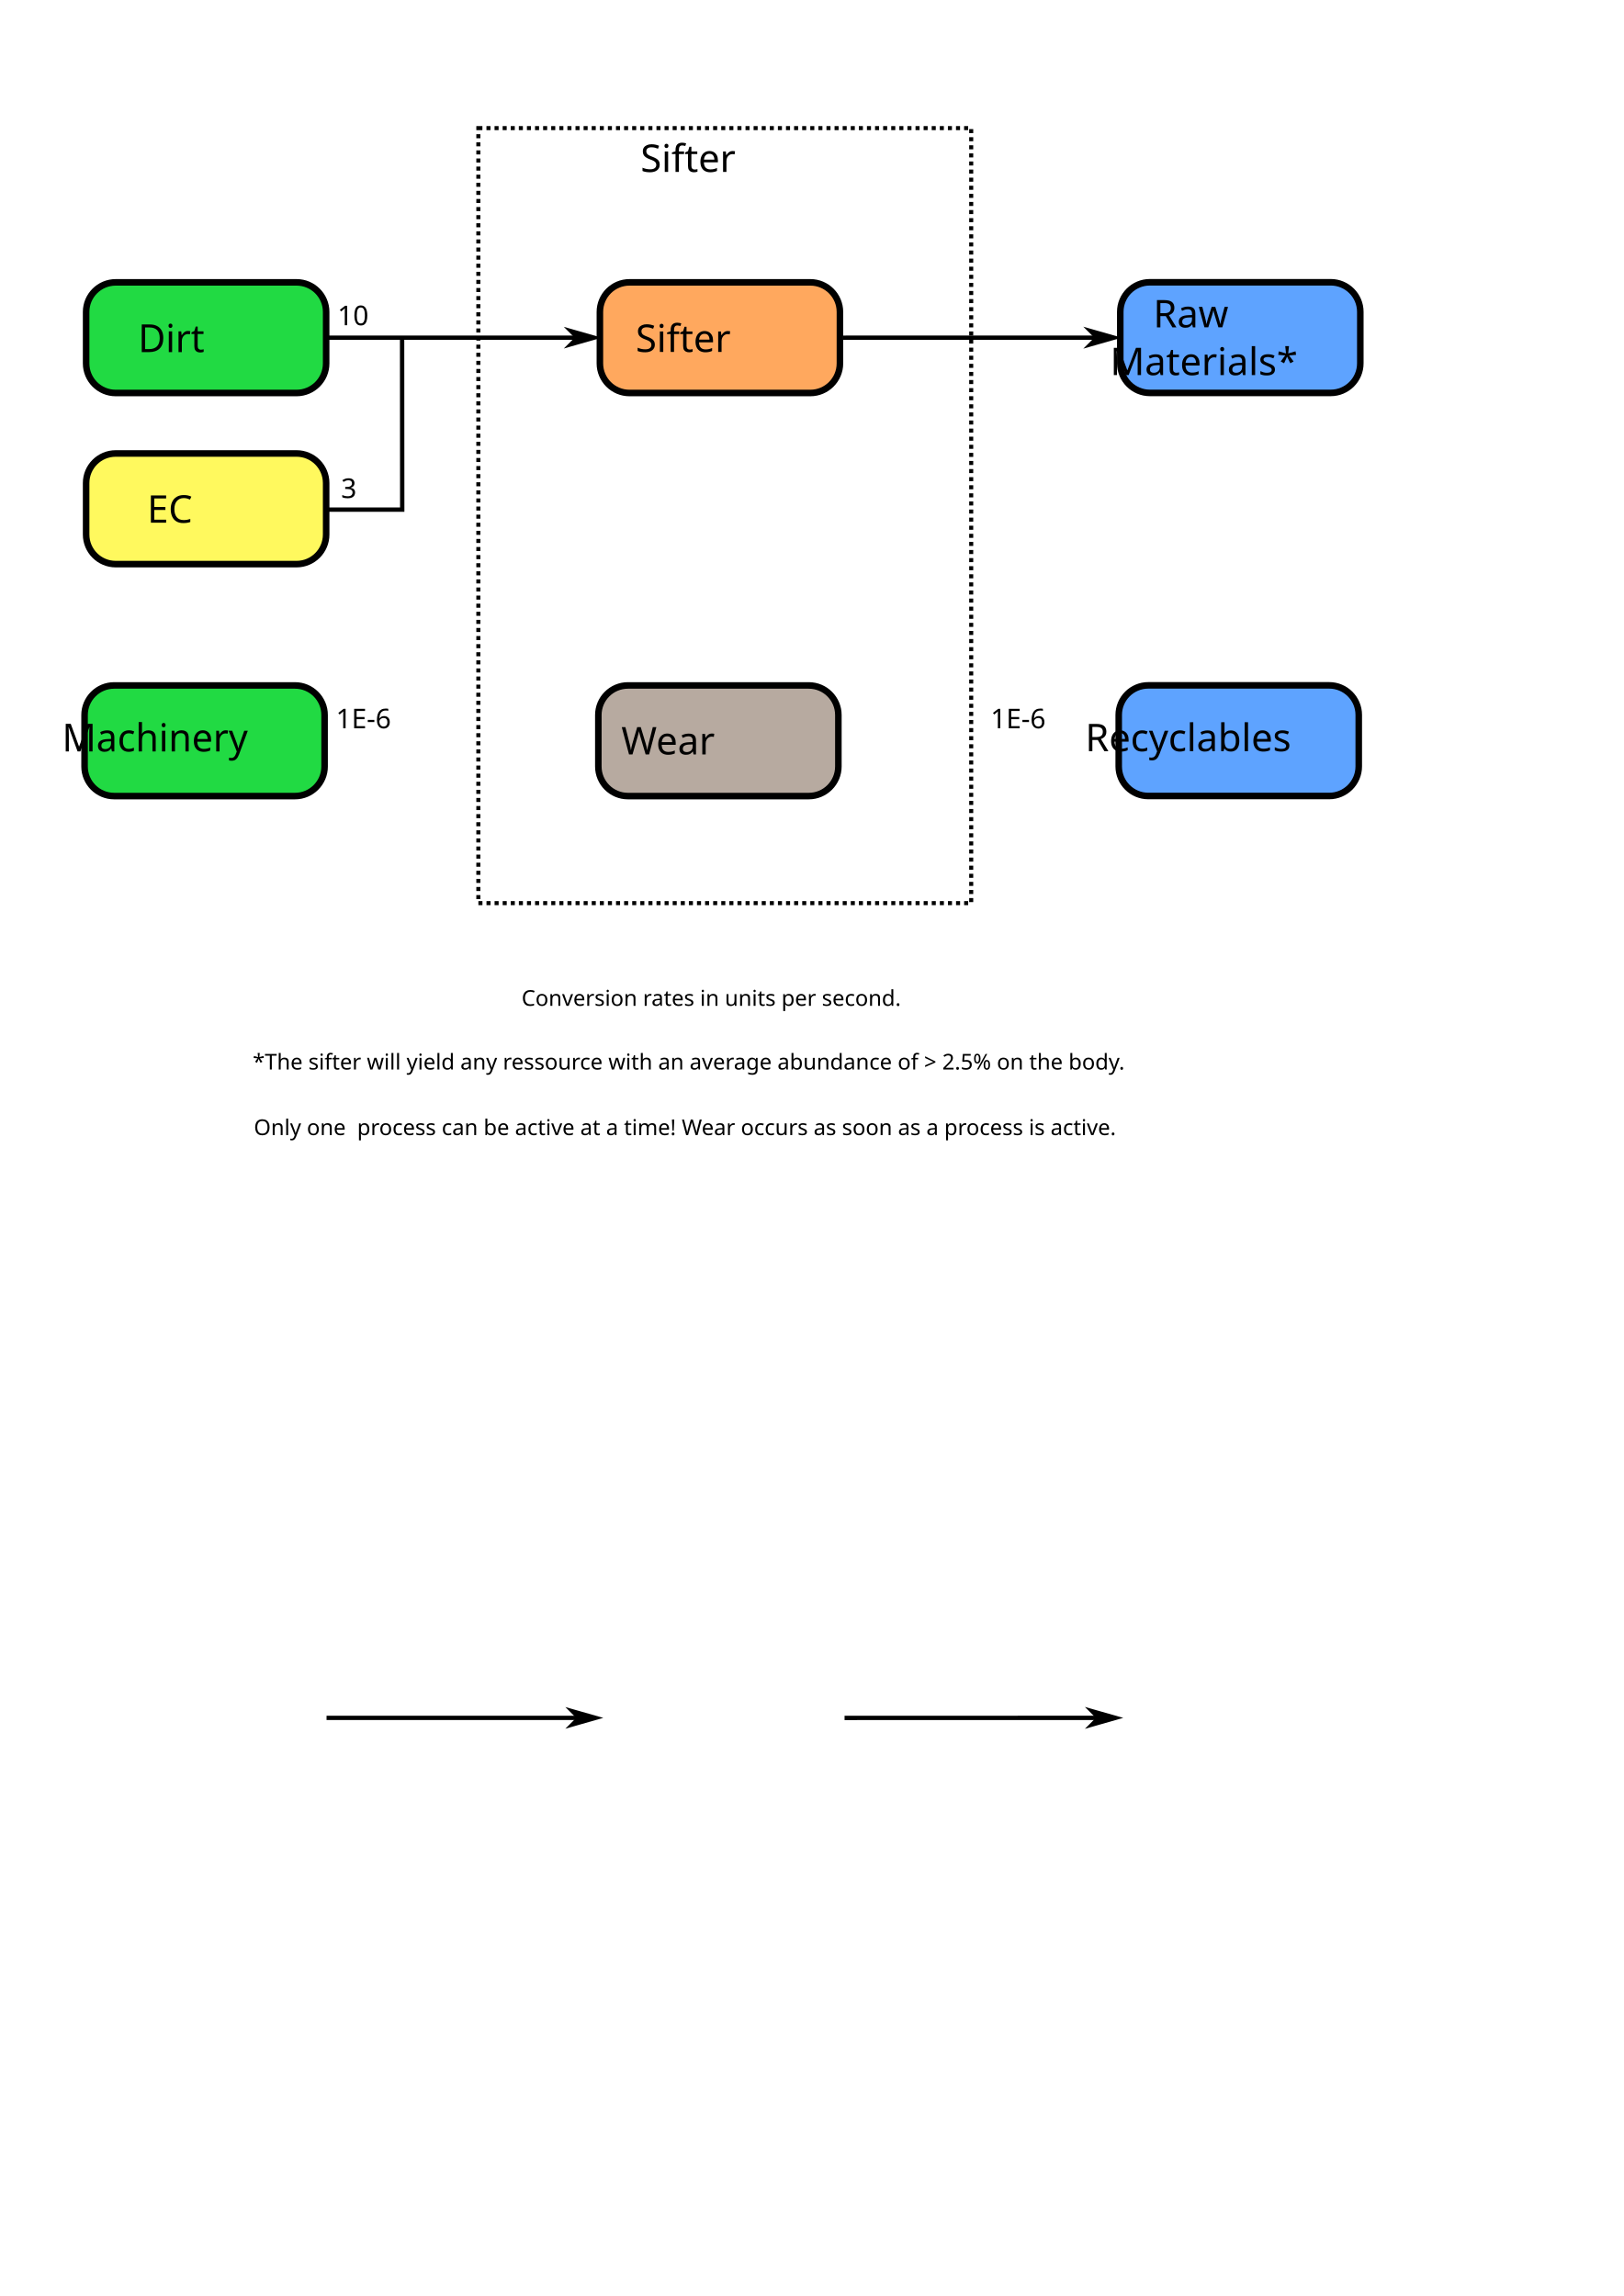
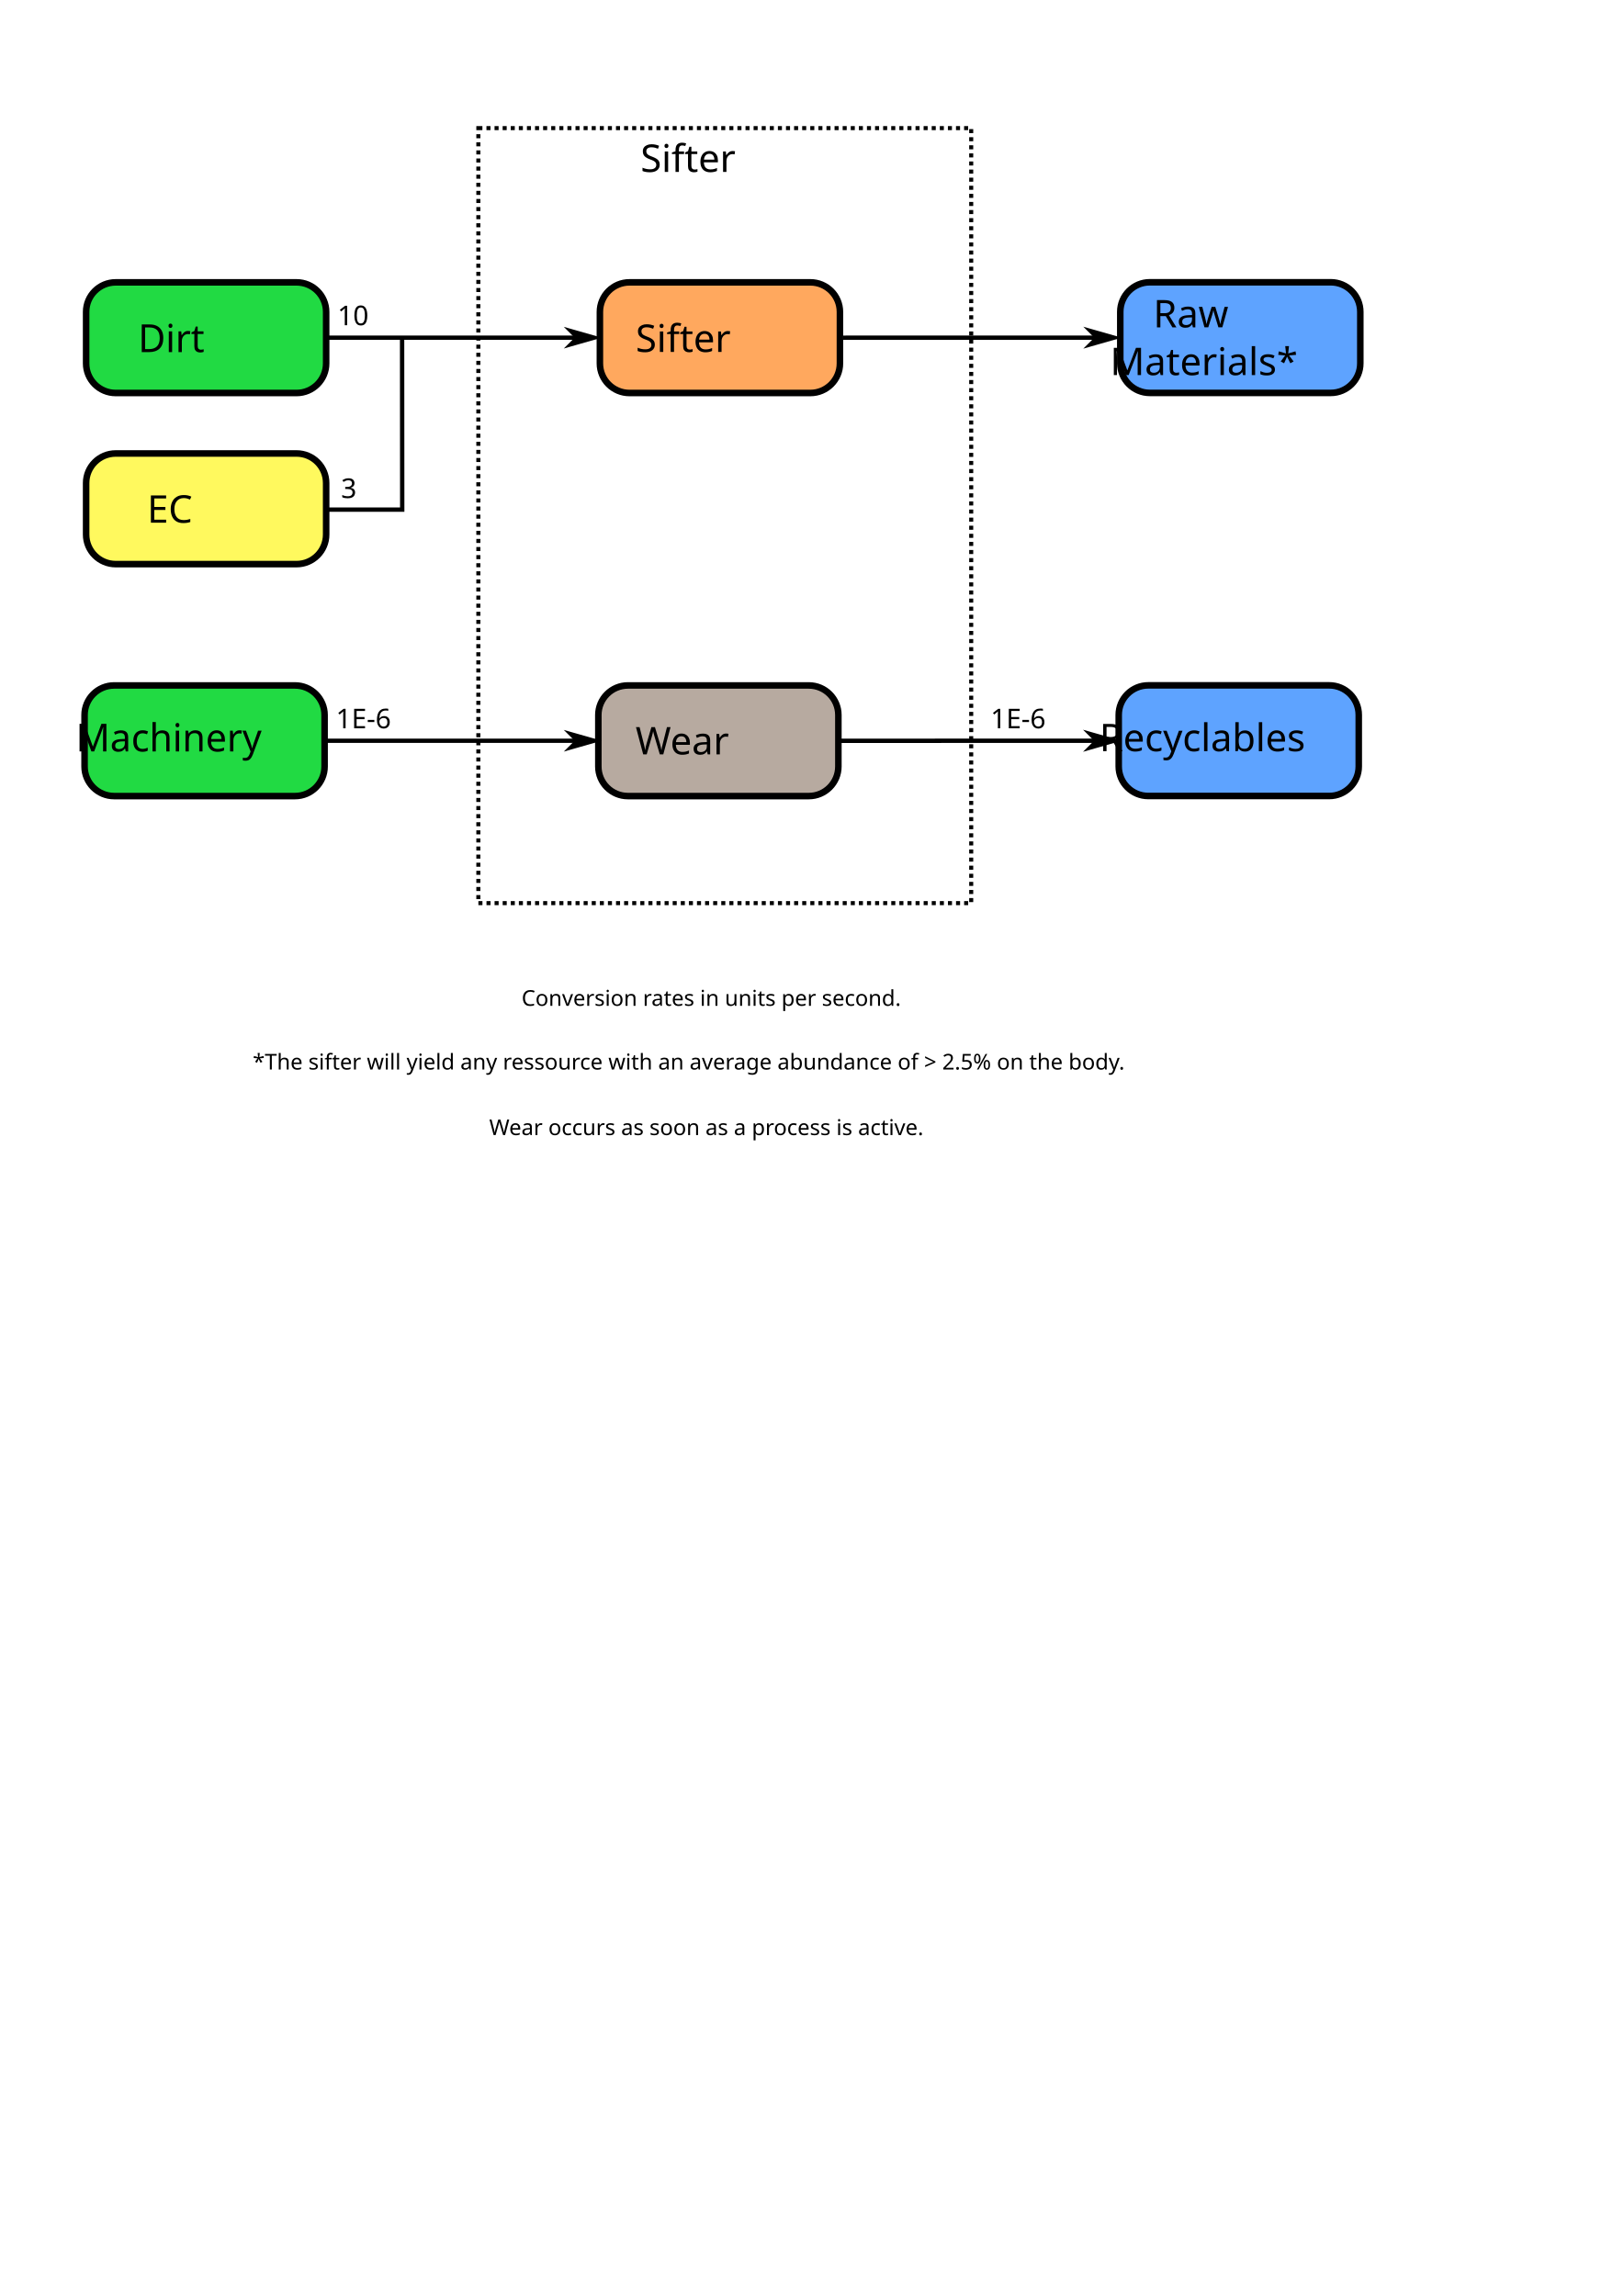
<svg xmlns="http://www.w3.org/2000/svg" width="210mm" height="297mm" viewBox="0 0 744.094 1052.362" id="svg2" version="1.1">
  <defs id="defs4">
    <marker orient="auto" refY="0" refX="0" id="marker4632" style="overflow:visible">
      <path id="path4634" d="M 0,0 5,-5 -12.5,0 5,5 0,0 Z" style="fill:#000000;fill-opacity:1;fill-rule:evenodd;stroke:#000000;stroke-width:1pt;stroke-opacity:1" transform="matrix(-0.4,0,0,-0.4,-4,0)" />
-     </marker>
-     <marker orient="auto" refY="0" refX="0" id="marker6522" style="overflow:visible">
-       <path id="path6524" d="M 0,0 5,-5 -12.5,0 5,5 0,0 Z" style="fill:#000000;fill-opacity:1;fill-rule:evenodd;stroke:#000000;stroke-width:1pt;stroke-opacity:1" transform="matrix(-0.4,0,0,-0.4,-4,0)" />
-     </marker>
-     <marker style="overflow:visible" id="marker6440" refX="0" refY="0" orient="auto">
-       <path transform="matrix(-0.4,0,0,-0.4,-4,0)" style="fill:#000000;fill-opacity:1;fill-rule:evenodd;stroke:#000000;stroke-width:1pt;stroke-opacity:1" d="M 0,0 5,-5 -12.5,0 5,5 0,0 Z" id="path6442" />
    </marker>
    <marker style="overflow:visible;" id="marker4910" refX="0.0" refY="0.0" orient="auto">
      <path transform="scale(0.4) rotate(180) translate(10,0)" style="fill-rule:evenodd;stroke:#000000;stroke-width:1pt;stroke-opacity:1;fill:#000000;fill-opacity:1" d="M 0.0,0.0 L 5.0,-5.0 L -12.5,0.0 L 5.0,5.0 L 0.0,0.0 z " id="path4912" />
    </marker>
    <marker orient="auto" refY="0.0" refX="0.0" id="Arrow1Lend" style="overflow:visible;">
      <path id="path4237" d="M 0.0,0.0 L 5.0,-5.0 L -12.5,0.0 L 5.0,5.0 L 0.0,0.0 z " style="fill-rule:evenodd;stroke:#000000;stroke-width:1pt;stroke-opacity:1;fill:#000000;fill-opacity:1" transform="scale(0.8) rotate(180) translate(12.5,0)" />
    </marker>
    <marker style="overflow:visible" id="marker5236-7" refX="0" refY="0" orient="auto">
      <path transform="matrix(-0.4,0,0,-0.4,-4,0)" style="fill:#000000;fill-opacity:1;fill-rule:evenodd;stroke:#000000;stroke-width:1pt;stroke-opacity:1" d="M 0,0 5,-5 -12.5,0 5,5 0,0 Z" id="path5238-2" />
    </marker>
    <marker orient="auto" refY="0" refX="0" id="marker5517-4" style="overflow:visible">
      <path id="path5519-1" d="M 0,0 5,-5 -12.5,0 5,5 0,0 Z" style="fill:#000000;fill-opacity:1;fill-rule:evenodd;stroke:#000000;stroke-width:1pt;stroke-opacity:1" transform="matrix(-0.4,0,0,-0.4,-4,0)" />
    </marker>
    <marker orient="auto" refY="0" refX="0" id="marker5517-4-9" style="overflow:visible">
      <path id="path5519-1-0" d="M 0,0 5,-5 -12.5,0 5,5 0,0 Z" style="fill:#000000;fill-opacity:1;fill-rule:evenodd;stroke:#000000;stroke-width:1pt;stroke-opacity:1" transform="matrix(-0.4,0,0,-0.4,-4,0)" />
+     </marker>
+     <marker orient="auto" refY="0" refX="0" id="marker5517-4-6" style="overflow:visible">
+       <path id="path5519-1-7" d="M 0,0 5,-5 -12.5,0 5,5 0,0 Z" style="fill:#000000;fill-opacity:1;fill-rule:evenodd;stroke:#000000;stroke-width:1pt;stroke-opacity:1" transform="matrix(-0.4,0,0,-0.4,-4,0)" />
+     </marker>
+     <marker style="overflow:visible" id="marker5236-7-6" refX="0" refY="0" orient="auto">
+       <path transform="matrix(-0.4,0,0,-0.4,-4,0)" style="fill:#000000;fill-opacity:1;fill-rule:evenodd;stroke:#000000;stroke-width:1pt;stroke-opacity:1" d="M 0,0 5,-5 -12.5,0 5,5 0,0 Z" id="path5238-2-8" />
    </marker>
  </defs>
  <g id="layer1">
    <flowRoot xml:space="preserve" id="flowRoot4144" style="fill:black;stroke:none;stroke-opacity:1;stroke-width:1px;stroke-linejoin:miter;stroke-linecap:butt;fill-opacity:1;font-family:sans-serif;font-style:normal;font-weight:normal;font-size:40px;line-height:125%;letter-spacing:0px;word-spacing:0px">
      <flowRegion id="flowRegion4146">
        <rect id="rect4148" width="223.571" height="91.429" x="180.714" y="74.505" />
      </flowRegion>
      <flowPara id="flowPara4150" />
    </flowRoot>
    <flowRoot xml:space="preserve" id="flowRoot4171" style="fill:black;stroke:none;stroke-opacity:1;stroke-width:1px;stroke-linejoin:miter;stroke-linecap:butt;fill-opacity:1;font-family:sans-serif;font-style:normal;font-weight:normal;font-size:25px;line-height:125%;letter-spacing:0px;word-spacing:0px">
      <flowRegion id="flowRegion4173">
        <rect id="rect4175" width="258.571" height="77.143" x="15" y="215.219" />
      </flowRegion>
      <flowPara id="flowPara4177" />
    </flowRoot>
    <rect style="fill:#00ff00;fill-opacity:0;stroke:#000000;stroke-width:1.855;stroke-miterlimit:4;stroke-dasharray:1.855, 1.855;stroke-dashoffset:0;stroke-opacity:1" id="rect4181" width="225.86" height="355.224" x="219.213" y="58.718" />
    <text xml:space="preserve" style="font-style:normal;font-weight:normal;font-size:25px;line-height:125%;font-family:sans-serif;text-align:center;letter-spacing:0px;word-spacing:0px;text-anchor:middle;fill:#000000;fill-opacity:1;stroke:none;stroke-width:1px;stroke-linecap:butt;stroke-linejoin:miter;stroke-opacity:1" x="331.575" y="78.791" id="text4183">
      <tspan x="331.575" y="78.791" id="tspan4187" style="font-size:17.5px;text-align:center;text-anchor:middle">Sifter</tspan>
    </text>
    <text xml:space="preserve" style="font-style:normal;font-weight:normal;font-size:16.25px;line-height:125%;font-family:sans-serif;letter-spacing:0px;word-spacing:0px;fill:#000000;fill-opacity:1;stroke:none;stroke-width:1px;stroke-linecap:butt;stroke-linejoin:miter;stroke-opacity:1;" x="479.317" y="269.494" id="text4815">
      <tspan id="tspan4817" x="479.317" y="269.494" />
    </text>
    <flowRoot xml:space="preserve" id="flowRoot4841" style="fill:black;stroke:none;stroke-opacity:1;stroke-width:1px;stroke-linejoin:miter;stroke-linecap:butt;fill-opacity:1;font-family:sans-serif;font-style:normal;font-weight:normal;font-size:25px;line-height:125%;letter-spacing:0px;word-spacing:0px">
      <flowRegion id="flowRegion4843">
        <rect id="rect4845" width="89.904" height="45.962" x="172.736" y="106.859" />
      </flowRegion>
      <flowPara id="flowPara4847" />
    </flowRoot>
    <path style="display:none;fill:none;fill-rule:evenodd;stroke:#000000;stroke-width:1px;stroke-linecap:butt;stroke-linejoin:miter;stroke-opacity:1" d="M 471.236,212.42 25.254,12.41" id="path5068" />
    <text xml:space="preserve" style="font-style:normal;font-weight:normal;font-size:10px;line-height:125%;font-family:sans-serif;letter-spacing:0px;word-spacing:0px;fill:#000000;fill-opacity:1;stroke:none;stroke-width:1px;stroke-linecap:butt;stroke-linejoin:miter;stroke-opacity:1" x="239.015" y="461.006" id="text5772">
      <tspan id="tspan5774" x="239.015" y="461.006">Conversion rates in units per second.</tspan>
    </text>
    <rect style="fill:#ff7600;fill-opacity:0.631;fill-rule:evenodd;stroke:#000000;stroke-width:3;stroke-linecap:butt;stroke-linejoin:miter;stroke-miterlimit:4;stroke-dasharray:none;stroke-opacity:1" id="rect3336-8-1" width="110" height="50.714" x="274.913" y="129.414" ry="13.571" />
    <text xml:space="preserve" style="font-style:normal;font-weight:normal;font-size:25px;line-height:125%;font-family:sans-serif;text-align:center;letter-spacing:0px;word-spacing:0px;text-anchor:middle;fill:#000000;fill-opacity:1;stroke:none;stroke-width:1px;stroke-linecap:butt;stroke-linejoin:miter;stroke-opacity:1" x="329.345" y="161.295" id="text4140-8-2">
      <tspan x="329.345" y="161.295" style="font-size:17.5px;text-align:center;text-anchor:middle" id="tspan4231-8-1">Sifter</tspan>
    </text>
    <rect style="fill:#00d428;fill-opacity:0.871;fill-rule:evenodd;stroke:#000000;stroke-width:3;stroke-linecap:butt;stroke-linejoin:miter;stroke-miterlimit:4;stroke-dasharray:none;stroke-opacity:1" id="rect3336-1-6-6" width="110" height="50.714" x="39.467" y="129.414" ry="13.571" />
    <text xml:space="preserve" style="font-style:normal;font-weight:normal;font-size:24.673px;line-height:125%;font-family:sans-serif;text-align:center;letter-spacing:0px;word-spacing:0px;text-anchor:middle;fill:#000000;fill-opacity:1;stroke:none;stroke-width:1px;stroke-linecap:butt;stroke-linejoin:miter;stroke-opacity:1" x="95.572" y="159.274" id="text4167-7-0" transform="scale(0.9869375,1.013235)">
      <tspan x="95.572" y="159.274" style="font-size:17.5px;text-align:center;text-anchor:middle" id="tspan4239-9-0">Dirt</tspan>
    </text>
    <path style="fill:none;fill-rule:evenodd;stroke:#000000;stroke-width:1.958;stroke-linecap:butt;stroke-linejoin:miter;stroke-miterlimit:4;stroke-dasharray:none;stroke-opacity:1;marker-end:url(#marker5236-7)" d="m 148.937,154.771 122.964,0" id="path4228-6-9" />
    <text xml:space="preserve" style="font-style:normal;font-weight:normal;font-size:25px;line-height:125%;font-family:sans-serif;letter-spacing:0px;word-spacing:0px;fill:#000000;fill-opacity:1;stroke:none;stroke-width:1px;stroke-linecap:butt;stroke-linejoin:miter;stroke-opacity:1" x="154.642" y="149.057" id="text4819-7-5-3">
      <tspan id="tspan4821-8-2-1" x="154.642" y="149.057" style="font-size:12.5px">10</tspan>
    </text>
    <rect style="fill:#006dff;fill-opacity:0.631;fill-rule:evenodd;stroke:#000000;stroke-width:3;stroke-linecap:butt;stroke-linejoin:miter;stroke-miterlimit:4;stroke-dasharray:none;stroke-opacity:1" id="rect3336-7-5-9-6" width="110" height="50.714" x="513.39" y="129.377" ry="13.571" />
    <text xml:space="preserve" style="font-style:normal;font-weight:normal;font-size:25px;line-height:125%;font-family:sans-serif;letter-spacing:0px;word-spacing:0px;fill:#000000;fill-opacity:1;stroke:none;stroke-width:1px;stroke-linecap:butt;stroke-linejoin:miter;stroke-opacity:1" x="567.963" y="150.051" id="text4811-8-9-4">
      <tspan x="570.748" y="150.051" id="tspan5120-6-2" style="font-size:17.5px;text-align:center;text-anchor:middle">Raw </tspan>
      <tspan x="567.963" y="171.926" style="font-size:17.5px;text-align:center;text-anchor:middle" id="tspan4323">Materials*</tspan>
    </text>
    <path style="fill:none;fill-rule:evenodd;stroke:#000000;stroke-width:1.979;stroke-linecap:butt;stroke-linejoin:miter;stroke-miterlimit:4;stroke-dasharray:none;stroke-opacity:1;marker-end:url(#marker5517-4)" d="m 386.325,154.789 123.811,-0.021" id="path5124-2-7" />
    <rect style="fill:#fff600;fill-opacity:0.631;fill-rule:evenodd;stroke:#000000;stroke-width:3;stroke-linecap:butt;stroke-linejoin:miter;stroke-miterlimit:4;stroke-dasharray:none;stroke-opacity:1" id="rect3336-3-1-1" width="110" height="50.714" x="39.467" y="207.846" ry="13.571" />
    <text xml:space="preserve" style="font-style:normal;font-weight:normal;font-size:25px;line-height:125%;font-family:sans-serif;text-align:center;letter-spacing:0px;word-spacing:0px;text-anchor:middle;fill:#000000;fill-opacity:1;stroke:none;stroke-width:1px;stroke-linecap:butt;stroke-linejoin:miter;stroke-opacity:1" x="94.091" y="239.573" id="text4140-2-6-7">
      <tspan x="94.091" y="239.573" style="font-size:17.5px;text-align:center;text-anchor:middle" id="tspan4231-1-7-6">EC</tspan>
    </text>
    <path style="fill:none;fill-rule:evenodd;stroke:#000000;stroke-width:1.989;stroke-linecap:butt;stroke-linejoin:miter;stroke-miterlimit:4;stroke-dasharray:none;stroke-opacity:1" d="m 148.43,233.593 35.896,-0.008 -0.058,-78.701" id="path4330-1-3" />
    <text xml:space="preserve" style="font-style:normal;font-weight:normal;font-size:25px;line-height:125%;font-family:sans-serif;letter-spacing:0px;word-spacing:0px;fill:#000000;fill-opacity:1;stroke:none;stroke-width:1px;stroke-linecap:butt;stroke-linejoin:miter;stroke-opacity:1" x="156.284" y="228.257" id="text4819-7-16-5-9">
      <tspan id="tspan4821-8-7-8-4" x="156.284" y="228.257" style="font-size:12.5px">3</tspan>
    </text>
-     <g id="g6664" transform="translate(0.7142795,-447.8571)">
-       <rect ry="13.571" y="762.024" x="273.485" height="50.714" width="110" id="rect3336-8-1-8" style="fill:#8d7969;fill-opacity:0.631;fill-rule:evenodd;stroke:#000000;stroke-width:3;stroke-linecap:butt;stroke-linejoin:miter;stroke-miterlimit:4;stroke-dasharray:none;stroke-opacity:1" />
-       <text id="text4140-8-2-3" y="793.636" x="328.203" style="font-style:normal;font-weight:normal;font-size:25px;line-height:125%;font-family:sans-serif;text-align:center;letter-spacing:0px;word-spacing:0px;text-anchor:middle;fill:#000000;fill-opacity:1;stroke:none;stroke-width:1px;stroke-linecap:butt;stroke-linejoin:miter;stroke-opacity:1" xml:space="preserve">
-         <tspan id="tspan4231-8-1-0" style="font-size:17.5px;text-align:center;text-anchor:middle" y="793.636" x="328.203">Wear</tspan>
-       </text>
-       <rect ry="13.571" y="762.024" x="38.039" height="50.714" width="110" id="rect3336-1-6-6-1" style="fill:#00d428;fill-opacity:0.871;fill-rule:evenodd;stroke:#000000;stroke-width:3;stroke-linecap:butt;stroke-linejoin:miter;stroke-miterlimit:4;stroke-dasharray:none;stroke-opacity:1" />
-       <text transform="scale(0.9869375,1.013235)" id="text4167-7-0-9" y="781.924" x="93.672" style="font-style:normal;font-weight:normal;font-size:24.673px;line-height:125%;font-family:sans-serif;text-align:center;letter-spacing:0px;word-spacing:0px;text-anchor:middle;fill:#000000;fill-opacity:1;stroke:none;stroke-width:1px;stroke-linecap:butt;stroke-linejoin:miter;stroke-opacity:1" xml:space="preserve">
-         <tspan id="tspan4239-9-0-0" style="font-size:17.5px;text-align:center;text-anchor:middle" y="781.924" x="93.672">Machinery</tspan>
-       </text>
-       <path id="path4228-6-9-6" d="m 148.937,1235.238 122.964,0" style="fill:none;fill-rule:evenodd;stroke:#000000;stroke-width:1.958;stroke-linecap:butt;stroke-linejoin:miter;stroke-miterlimit:4;stroke-dasharray:none;stroke-opacity:1;marker-end:url(#marker6440)" />
-       <text id="text4819-7-5-3-7" y="781.667" x="153.213" style="font-style:normal;font-weight:normal;font-size:25px;line-height:125%;font-family:sans-serif;letter-spacing:0px;word-spacing:0px;fill:#000000;fill-opacity:1;stroke:none;stroke-width:1px;stroke-linecap:butt;stroke-linejoin:miter;stroke-opacity:1" xml:space="preserve">
-         <tspan style="font-size:12.5px" y="781.667" x="153.213" id="tspan4821-8-2-1-3">1E-6</tspan>
-       </text>
-       <rect ry="13.571" y="761.986" x="511.961" height="50.714" width="110" id="rect3336-7-5-9-6-3" style="fill:#006dff;fill-opacity:0.631;fill-rule:evenodd;stroke:#000000;stroke-width:3;stroke-linecap:butt;stroke-linejoin:miter;stroke-miterlimit:4;stroke-dasharray:none;stroke-opacity:1" />
-       <text id="text4811-8-9-4-0" y="792.171" x="566.534" style="font-style:normal;font-weight:normal;font-size:25px;line-height:125%;font-family:sans-serif;letter-spacing:0px;word-spacing:0px;fill:#000000;fill-opacity:1;stroke:none;stroke-width:1px;stroke-linecap:butt;stroke-linejoin:miter;stroke-opacity:1" xml:space="preserve">
-         <tspan style="font-size:17.5px;text-align:center;text-anchor:middle" id="tspan5120-6-2-4" y="792.171" x="566.534">Recyclables</tspan>
-       </text>
-       <path id="path5124-2-7-5" d="m 386.325,1235.256 123.811,-0.021" style="fill:none;fill-rule:evenodd;stroke:#000000;stroke-width:1.979;stroke-linecap:butt;stroke-linejoin:miter;stroke-miterlimit:4;stroke-dasharray:none;stroke-opacity:1;marker-end:url(#marker6522)" />
-       <text id="text4819-7-1-9-3-5" y="781.667" x="453.22" style="font-style:normal;font-weight:normal;font-size:25px;line-height:125%;font-family:sans-serif;letter-spacing:0px;word-spacing:0px;fill:#000000;fill-opacity:1;stroke:none;stroke-width:1px;stroke-linecap:butt;stroke-linejoin:miter;stroke-opacity:1" xml:space="preserve">
-         <tspan style="font-size:12.5px" y="781.667" x="453.22" id="tspan4821-8-6-5-0-3">1E-6</tspan>
-       </text>
-     </g>
-     <text xml:space="preserve" style="font-style:normal;font-weight:normal;font-size:10px;line-height:125%;font-family:sans-serif;letter-spacing:0px;word-spacing:0px;fill:#000000;fill-opacity:1;stroke:none;stroke-width:1px;stroke-linecap:butt;stroke-linejoin:miter;stroke-opacity:1" x="116.33" y="520.265" id="text6681">
-       <tspan id="tspan6683" x="116.33" y="520.265">Only one  process can be active at a time! Wear occurs as soon as a process is active.</tspan>
+     <rect style="fill:#8d7969;fill-opacity:0.631;fill-rule:evenodd;stroke:#000000;stroke-width:3;stroke-linecap:butt;stroke-linejoin:miter;stroke-miterlimit:4;stroke-dasharray:none;stroke-opacity:1" id="rect3336-8-1-8" width="110" height="50.714" x="274.199" y="314.167" ry="13.571" />
+     <text xml:space="preserve" style="font-style:normal;font-weight:normal;font-size:25px;line-height:125%;font-family:sans-serif;text-align:center;letter-spacing:0px;word-spacing:0px;text-anchor:middle;fill:#000000;fill-opacity:1;stroke:none;stroke-width:1px;stroke-linecap:butt;stroke-linejoin:miter;stroke-opacity:1" x="328.917" y="345.779" id="text4140-8-2-3">
+       <tspan x="328.917" y="345.779" style="font-size:17.5px;text-align:center;text-anchor:middle" id="tspan4231-8-1-0">Wear</tspan>
+     </text>
+     <rect style="fill:#00d428;fill-opacity:0.871;fill-rule:evenodd;stroke:#000000;stroke-width:3;stroke-linecap:butt;stroke-linejoin:miter;stroke-miterlimit:4;stroke-dasharray:none;stroke-opacity:1" id="rect3336-1-6-6-1" width="110" height="50.714" x="38.753" y="314.167" ry="13.571" />
+     <text xml:space="preserve" style="font-style:normal;font-weight:normal;font-size:24.673px;line-height:125%;font-family:sans-serif;text-align:center;letter-spacing:0px;word-spacing:0px;text-anchor:middle;fill:#000000;fill-opacity:1;stroke:none;stroke-width:1px;stroke-linecap:butt;stroke-linejoin:miter;stroke-opacity:1" x="94.396" y="339.917" id="text4167-7-0-9" transform="scale(0.9869375,1.013235)">
+       <tspan x="94.396" y="339.917" style="font-size:17.5px;text-align:center;text-anchor:middle" id="tspan4239-9-0-0">Machinery</tspan>
+     </text>
+     <text xml:space="preserve" style="font-style:normal;font-weight:normal;font-size:25px;line-height:125%;font-family:sans-serif;letter-spacing:0px;word-spacing:0px;fill:#000000;fill-opacity:1;stroke:none;stroke-width:1px;stroke-linecap:butt;stroke-linejoin:miter;stroke-opacity:1" x="153.927" y="333.809" id="text4819-7-5-3-7">
+       <tspan id="tspan4821-8-2-1-3" x="153.927" y="333.809" style="font-size:12.5px">1E-6</tspan>
+     </text>
+     <rect style="fill:#006dff;fill-opacity:0.631;fill-rule:evenodd;stroke:#000000;stroke-width:3;stroke-linecap:butt;stroke-linejoin:miter;stroke-miterlimit:4;stroke-dasharray:none;stroke-opacity:1" id="rect3336-7-5-9-6-3" width="110" height="50.714" x="512.676" y="314.129" ry="13.571" />
+     <text xml:space="preserve" style="font-style:normal;font-weight:normal;font-size:25px;line-height:125%;font-family:sans-serif;letter-spacing:0px;word-spacing:0px;fill:#000000;fill-opacity:1;stroke:none;stroke-width:1px;stroke-linecap:butt;stroke-linejoin:miter;stroke-opacity:1" x="567.248" y="344.314" id="text4811-8-9-4-0">
+       <tspan x="567.248" y="344.314" id="tspan5120-6-2-4" style="font-size:17.5px;text-align:center;text-anchor:middle">Recyclables</tspan>
+     </text>
+     <text xml:space="preserve" style="font-style:normal;font-weight:normal;font-size:25px;line-height:125%;font-family:sans-serif;letter-spacing:0px;word-spacing:0px;fill:#000000;fill-opacity:1;stroke:none;stroke-width:1px;stroke-linecap:butt;stroke-linejoin:miter;stroke-opacity:1" x="453.934" y="333.809" id="text4819-7-1-9-3-5">
+       <tspan id="tspan4821-8-6-5-0-3" x="453.934" y="333.809" style="font-size:12.5px">1E-6</tspan>
+     </text>
+     <text xml:space="preserve" style="font-style:normal;font-weight:normal;font-size:10px;line-height:125%;font-family:sans-serif;letter-spacing:0px;word-spacing:0px;fill:#000000;fill-opacity:1;stroke:none;stroke-width:1px;stroke-linecap:butt;stroke-linejoin:miter;stroke-opacity:1" x="224.199" y="520.265" id="text6681">
+       <tspan id="tspan6683" x="224.199" y="520.265">Wear occurs as soon as a process is active.</tspan>
    </text>
    <text xml:space="preserve" style="font-style:normal;font-weight:normal;font-size:10px;line-height:125%;font-family:sans-serif;letter-spacing:0px;word-spacing:0px;fill:#000000;fill-opacity:1;stroke:none;stroke-width:1px;stroke-linecap:butt;stroke-linejoin:miter;stroke-opacity:1" x="115.827" y="490.219" id="text4325">
      <tspan id="tspan4327" x="115.827" y="490.219">*The sifter will yield any ressource with an average abundance of &gt; 2.5% on the body.</tspan>
    </text>
+     <path style="fill:none;fill-rule:evenodd;stroke:#000000;stroke-width:1.992;stroke-linecap:butt;stroke-linejoin:miter;stroke-miterlimit:4;stroke-dasharray:none;stroke-opacity:1;marker-end:url(#marker5517-4-6)" d="m 383.416,339.542 126.684,-0.02" id="path5124-2-7-8" />
+     <path style="fill:none;fill-rule:evenodd;stroke:#000000;stroke-width:1.958;stroke-linecap:butt;stroke-linejoin:miter;stroke-miterlimit:4;stroke-dasharray:none;stroke-opacity:1;marker-end:url(#marker5236-7-6)" d="m 148.937,339.524 122.964,0" id="path4228-6-9-5" />
  </g>
</svg>
